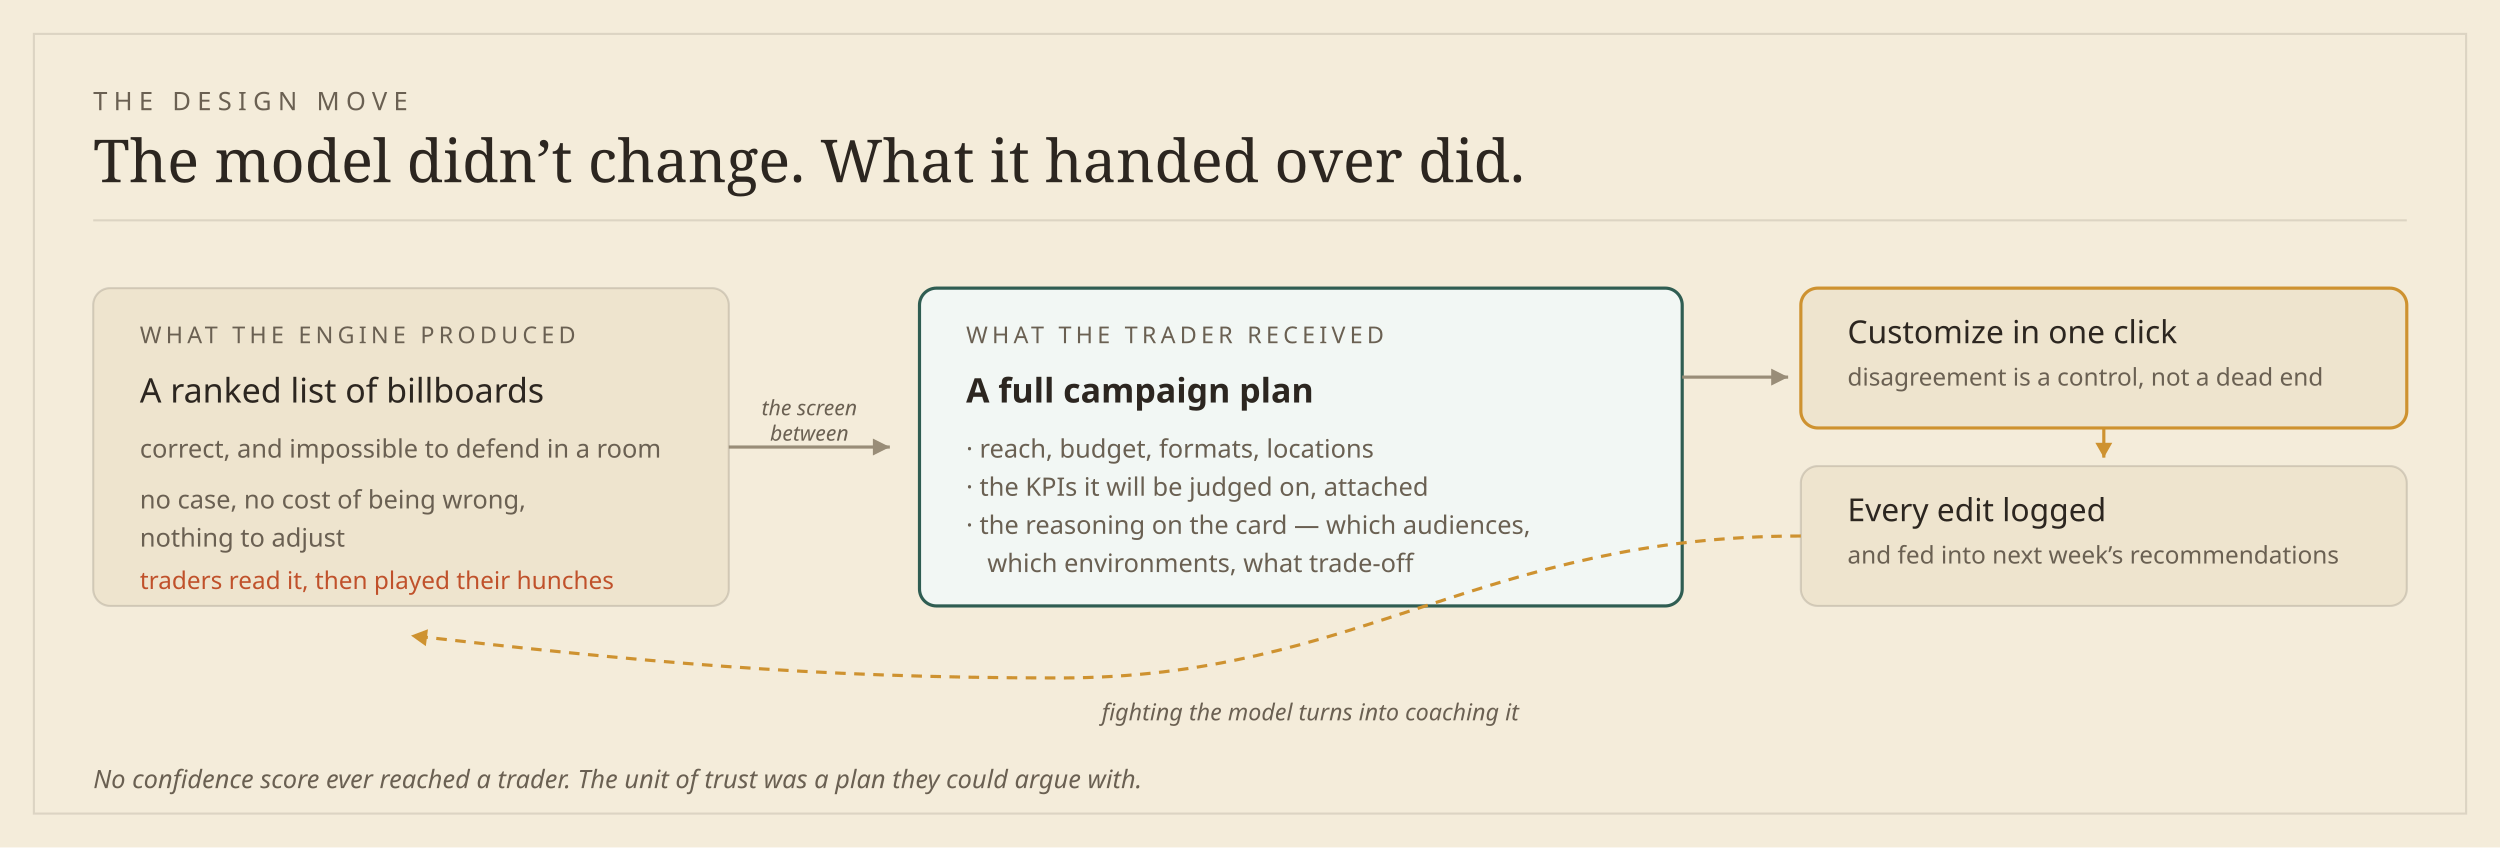
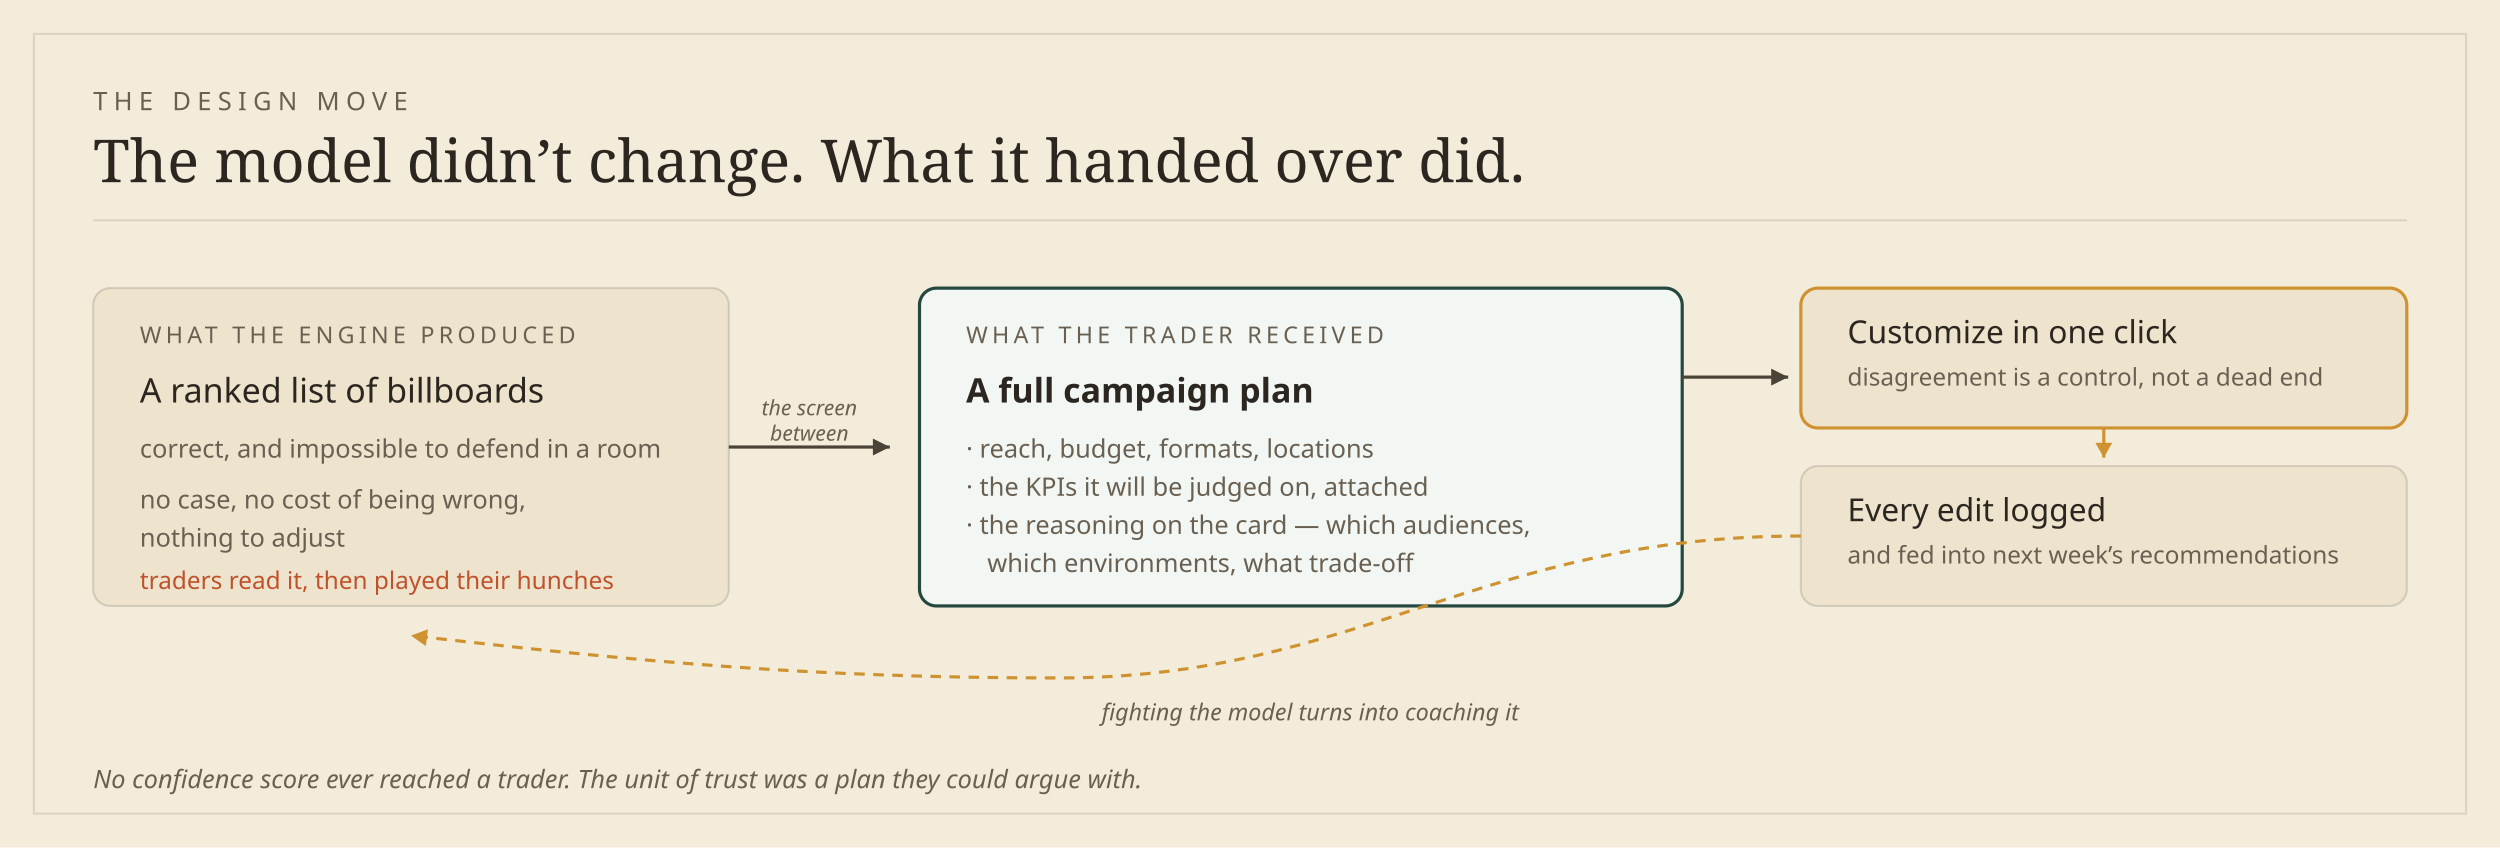
<svg xmlns="http://www.w3.org/2000/svg" viewBox="0 0 1180 400" role="img" aria-label="Diagram: the model's raw output is a ranked list of billboards; the screen turns it into a full campaign plan carrying its KPIs and the reasoning behind it, customisable in one click; the trader's edit is logged and feeds the next round of recommendations.">
  <rect width="1180" height="400" fill="#F4ECDA" />
  <rect x="16" y="16" width="1148" height="368" fill="none" stroke="rgba(44,38,32,0.12)" />
  <style>
    .hd{font-family:Georgia,serif;fill:#2C2620}
    .lb{font-family:'IBM Plex Sans',sans-serif;fill:#6A6052}
    .ik{font-family:'IBM Plex Sans',sans-serif;fill:#2C2620}
    .em{font-family:'IBM Plex Sans',sans-serif;fill:#C0512B}
  </style>
  <text x="44" y="52" class="lb" font-size="12" letter-spacing="3">THE DESIGN MOVE</text>
  <text x="44" y="86" class="hd" font-size="28">The model didn’t change. What it handed over did.</text>
  <line x1="44" y1="104" x2="1136" y2="104" stroke="rgba(44,38,32,0.12)" />
  <rect x="44" y="136" width="300" height="150" rx="8" fill="#EEE4CE" stroke="rgba(44,38,32,.16)" />
  <text x="66" y="162" class="lb" font-size="11" letter-spacing="2">WHAT THE ENGINE PRODUCED</text>
  <text x="66" y="190" class="ik" font-size="16">A ranked list of billboards</text>
  <text x="66" y="216" class="lb" font-size="12">correct, and impossible to defend in a room</text>
  <text x="66" y="240" class="lb" font-size="12">no case, no cost of being wrong,</text>
  <text x="66" y="258" class="lb" font-size="12">nothing to adjust</text>
  <text x="66" y="278" class="em" font-size="11.5">traders read it, then played their hunches</text>
-   <path d="M 344 211 H 420" stroke="#998D78" stroke-width="1.5" fill="none" />
-   <path d="M 420 211 l -8 -4 v 8 z" fill="#998D78" />
+   <path d="M 344 211 H 420" stroke="#494338" stroke-width="1.5" fill="none" />
+   <path d="M 420 211 l -8 -4 v 8 z" fill="#494338" />
  <text x="382" y="196" class="lb" font-size="10" font-style="italic" text-anchor="middle">the screen</text>
  <text x="382" y="208" class="lb" font-size="10" font-style="italic" text-anchor="middle">between</text>
-   <rect x="434" y="136" width="360" height="150" rx="8" fill="#F2F7F4" stroke="#2F5D52" stroke-width="1.5" />
+   <rect x="434" y="136" width="360" height="150" rx="8" fill="#F2F7F4" stroke="#24473F" stroke-width="1.5" />
  <text x="456" y="162" class="lb" font-size="11" letter-spacing="2">WHAT THE TRADER RECEIVED</text>
  <text x="456" y="190" class="ik" font-size="16" font-weight="600">A full campaign plan</text>
  <text x="456" y="216" class="lb" font-size="12">· reach, budget, formats, locations</text>
  <text x="456" y="234" class="lb" font-size="12">· the KPIs it will be judged on, attached</text>
  <text x="456" y="252" class="lb" font-size="12">· the reasoning on the card — which audiences,</text>
  <text x="466" y="270" class="lb" font-size="12">which environments, what trade-off</text>
  <rect x="850" y="136" width="286" height="66" rx="8" fill="#EEE4CE" stroke="#CE9230" stroke-width="1.5" />
  <text x="872" y="162" class="ik" font-size="15">Customize in one click</text>
  <text x="872" y="182" class="lb" font-size="11.5">disagreement is a control, not a dead end</text>
-   <path d="M 794 178 H 844" stroke="#998D78" stroke-width="1.5" fill="none" />
-   <path d="M 844 178 l -8 -4 v 8 z" fill="#998D78" />
+   <path d="M 794 178 H 844" stroke="#494338" stroke-width="1.5" fill="none" />
+   <path d="M 844 178 l -8 -4 v 8 z" fill="#494338" />
  <rect x="850" y="220" width="286" height="66" rx="8" fill="#EEE4CE" stroke="rgba(44,38,32,.16)" />
  <text x="872" y="246" class="ik" font-size="15">Every edit logged</text>
  <text x="872" y="266" class="lb" font-size="11.5">and fed into next week’s recommendations</text>
  <path d="M 993 202 V 216" stroke="#CE9230" stroke-width="1.5" fill="none" />
  <path d="M 993 216 l -4 -7 h 8 z" fill="#CE9230" />
  <path d="M 850 253 C 700 253 640 320 500 320 C 380 320 300 312 194 300" stroke="#CE9230" stroke-width="1.5" fill="none" stroke-dasharray="5 4" />
  <path d="M 194 300 l 8 -3 -1 8 z" fill="#CE9230" />
  <text x="520" y="340" class="lb" font-size="11" font-style="italic">fighting the model turns into coaching it</text>
  <text x="44" y="372" class="lb" font-size="12" font-style="italic">No confidence score ever reached a trader. The unit of trust was a plan they could argue with.</text>
</svg>
